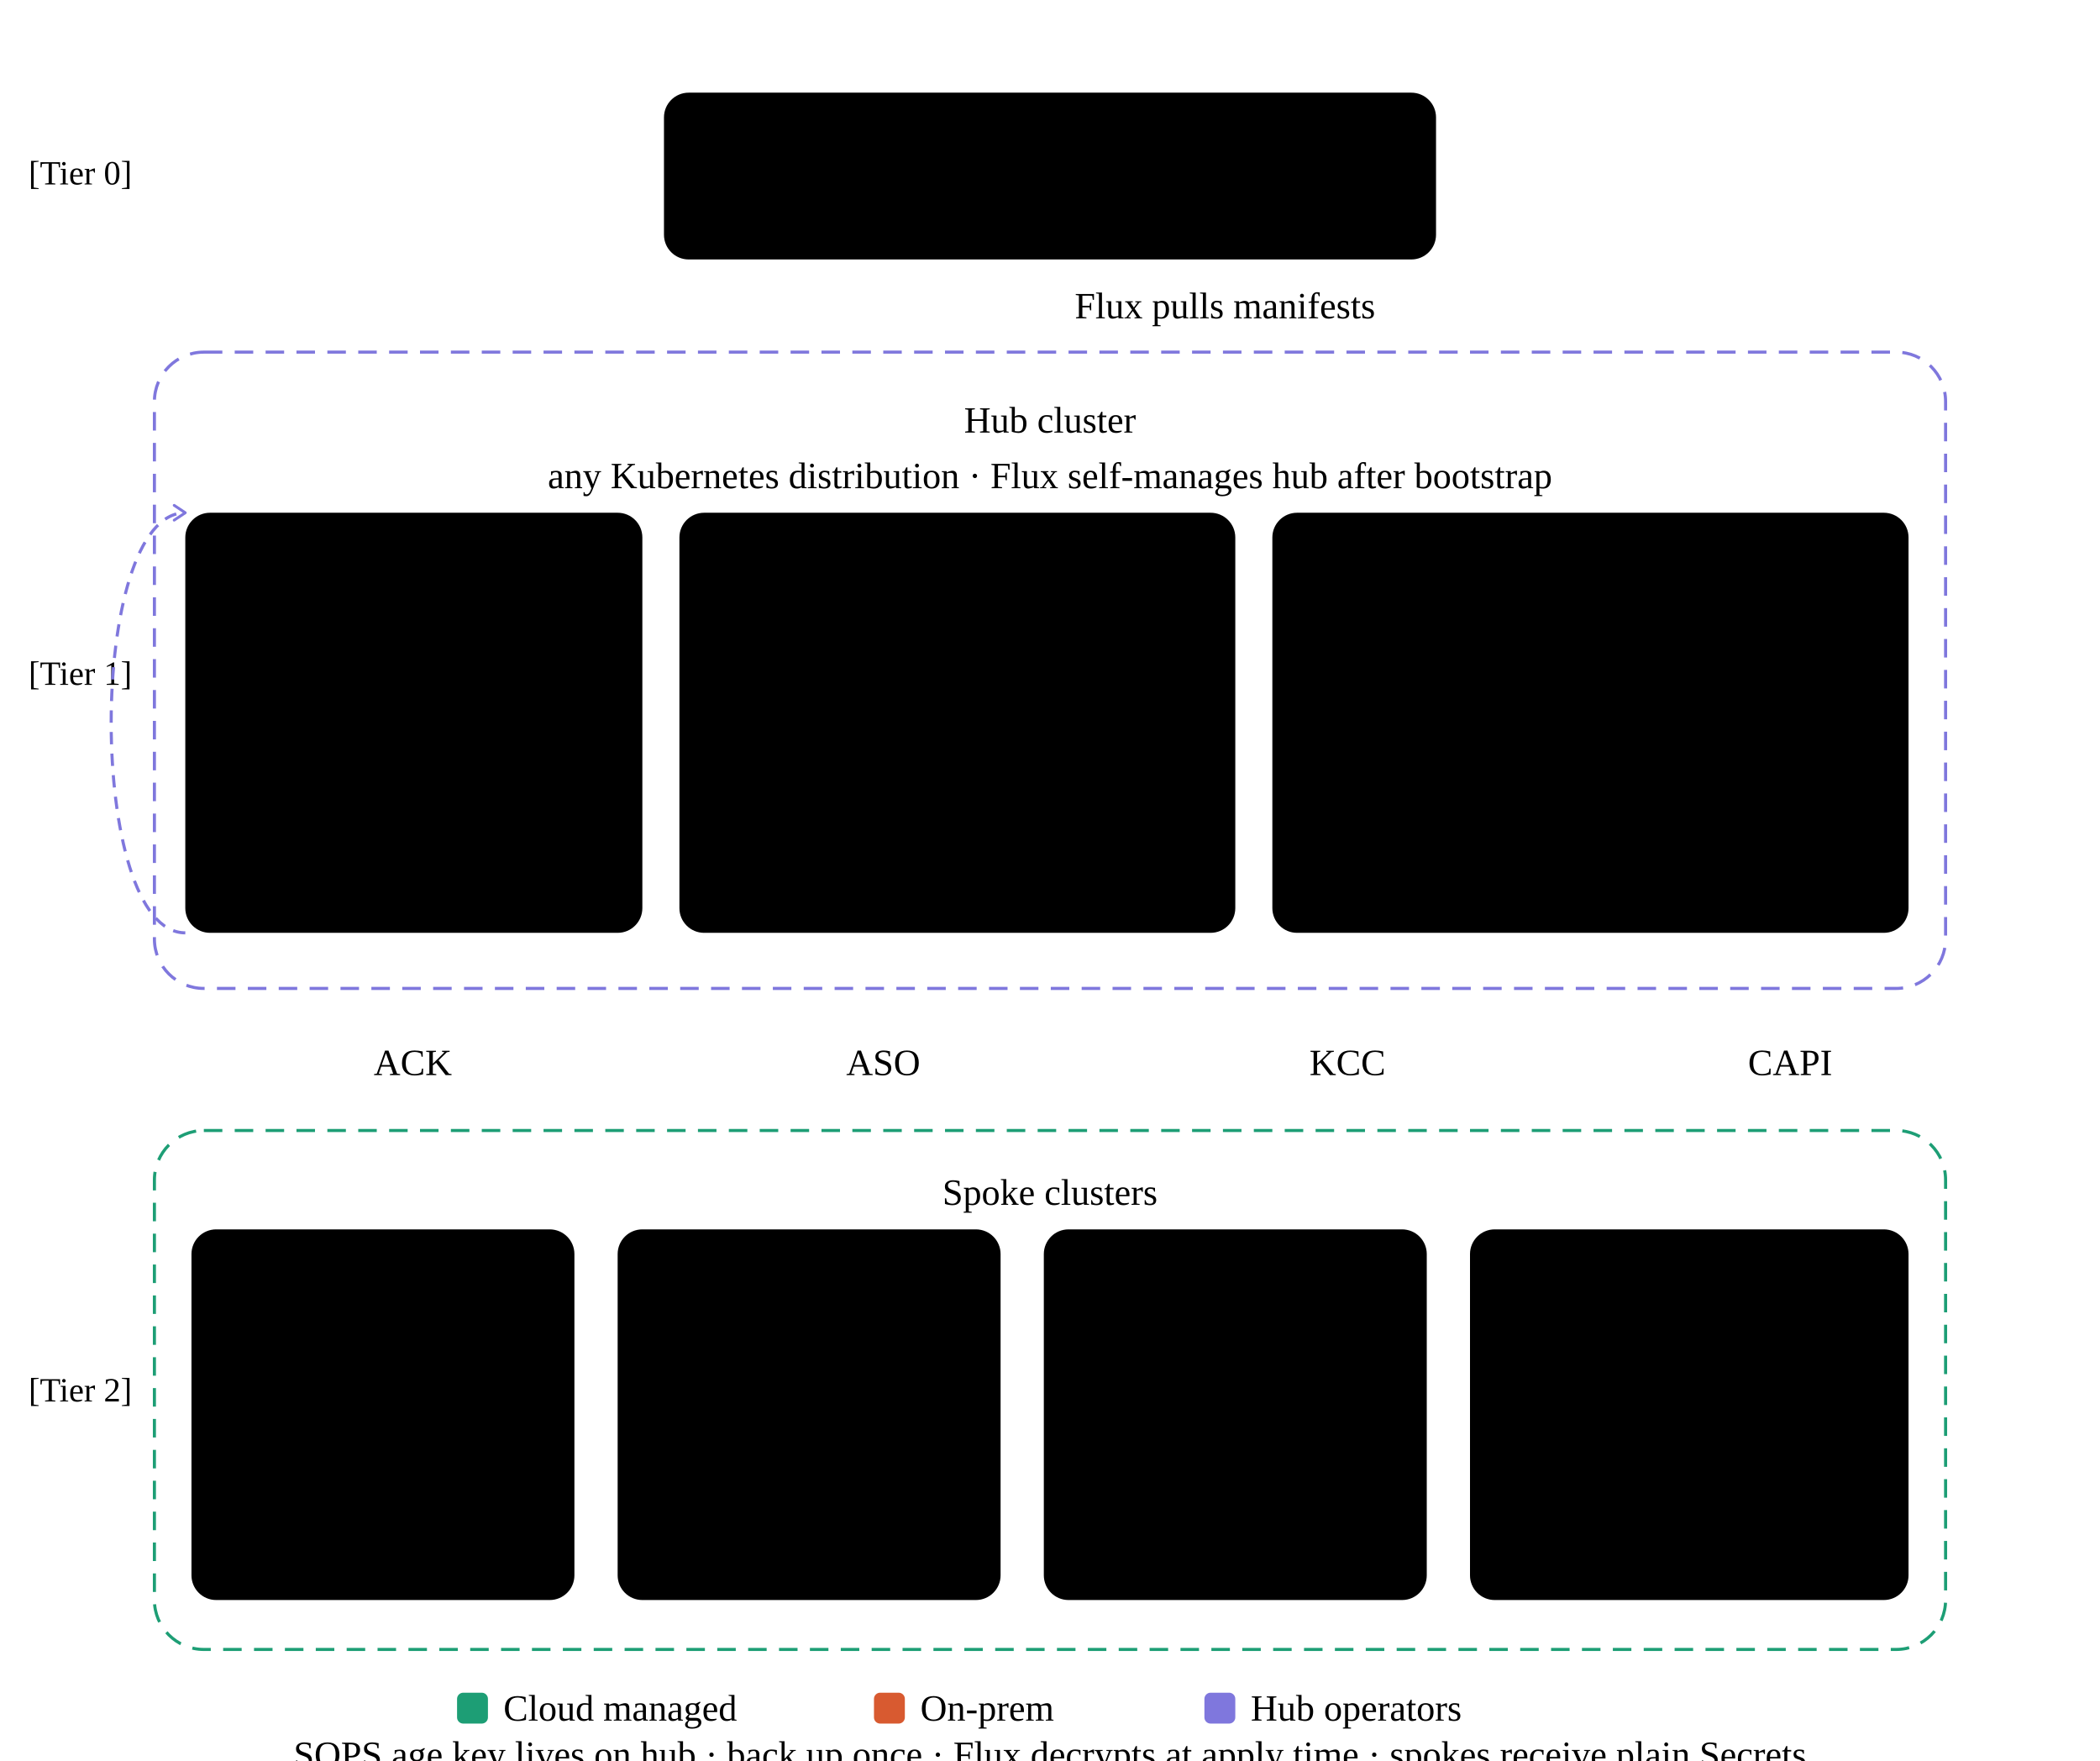
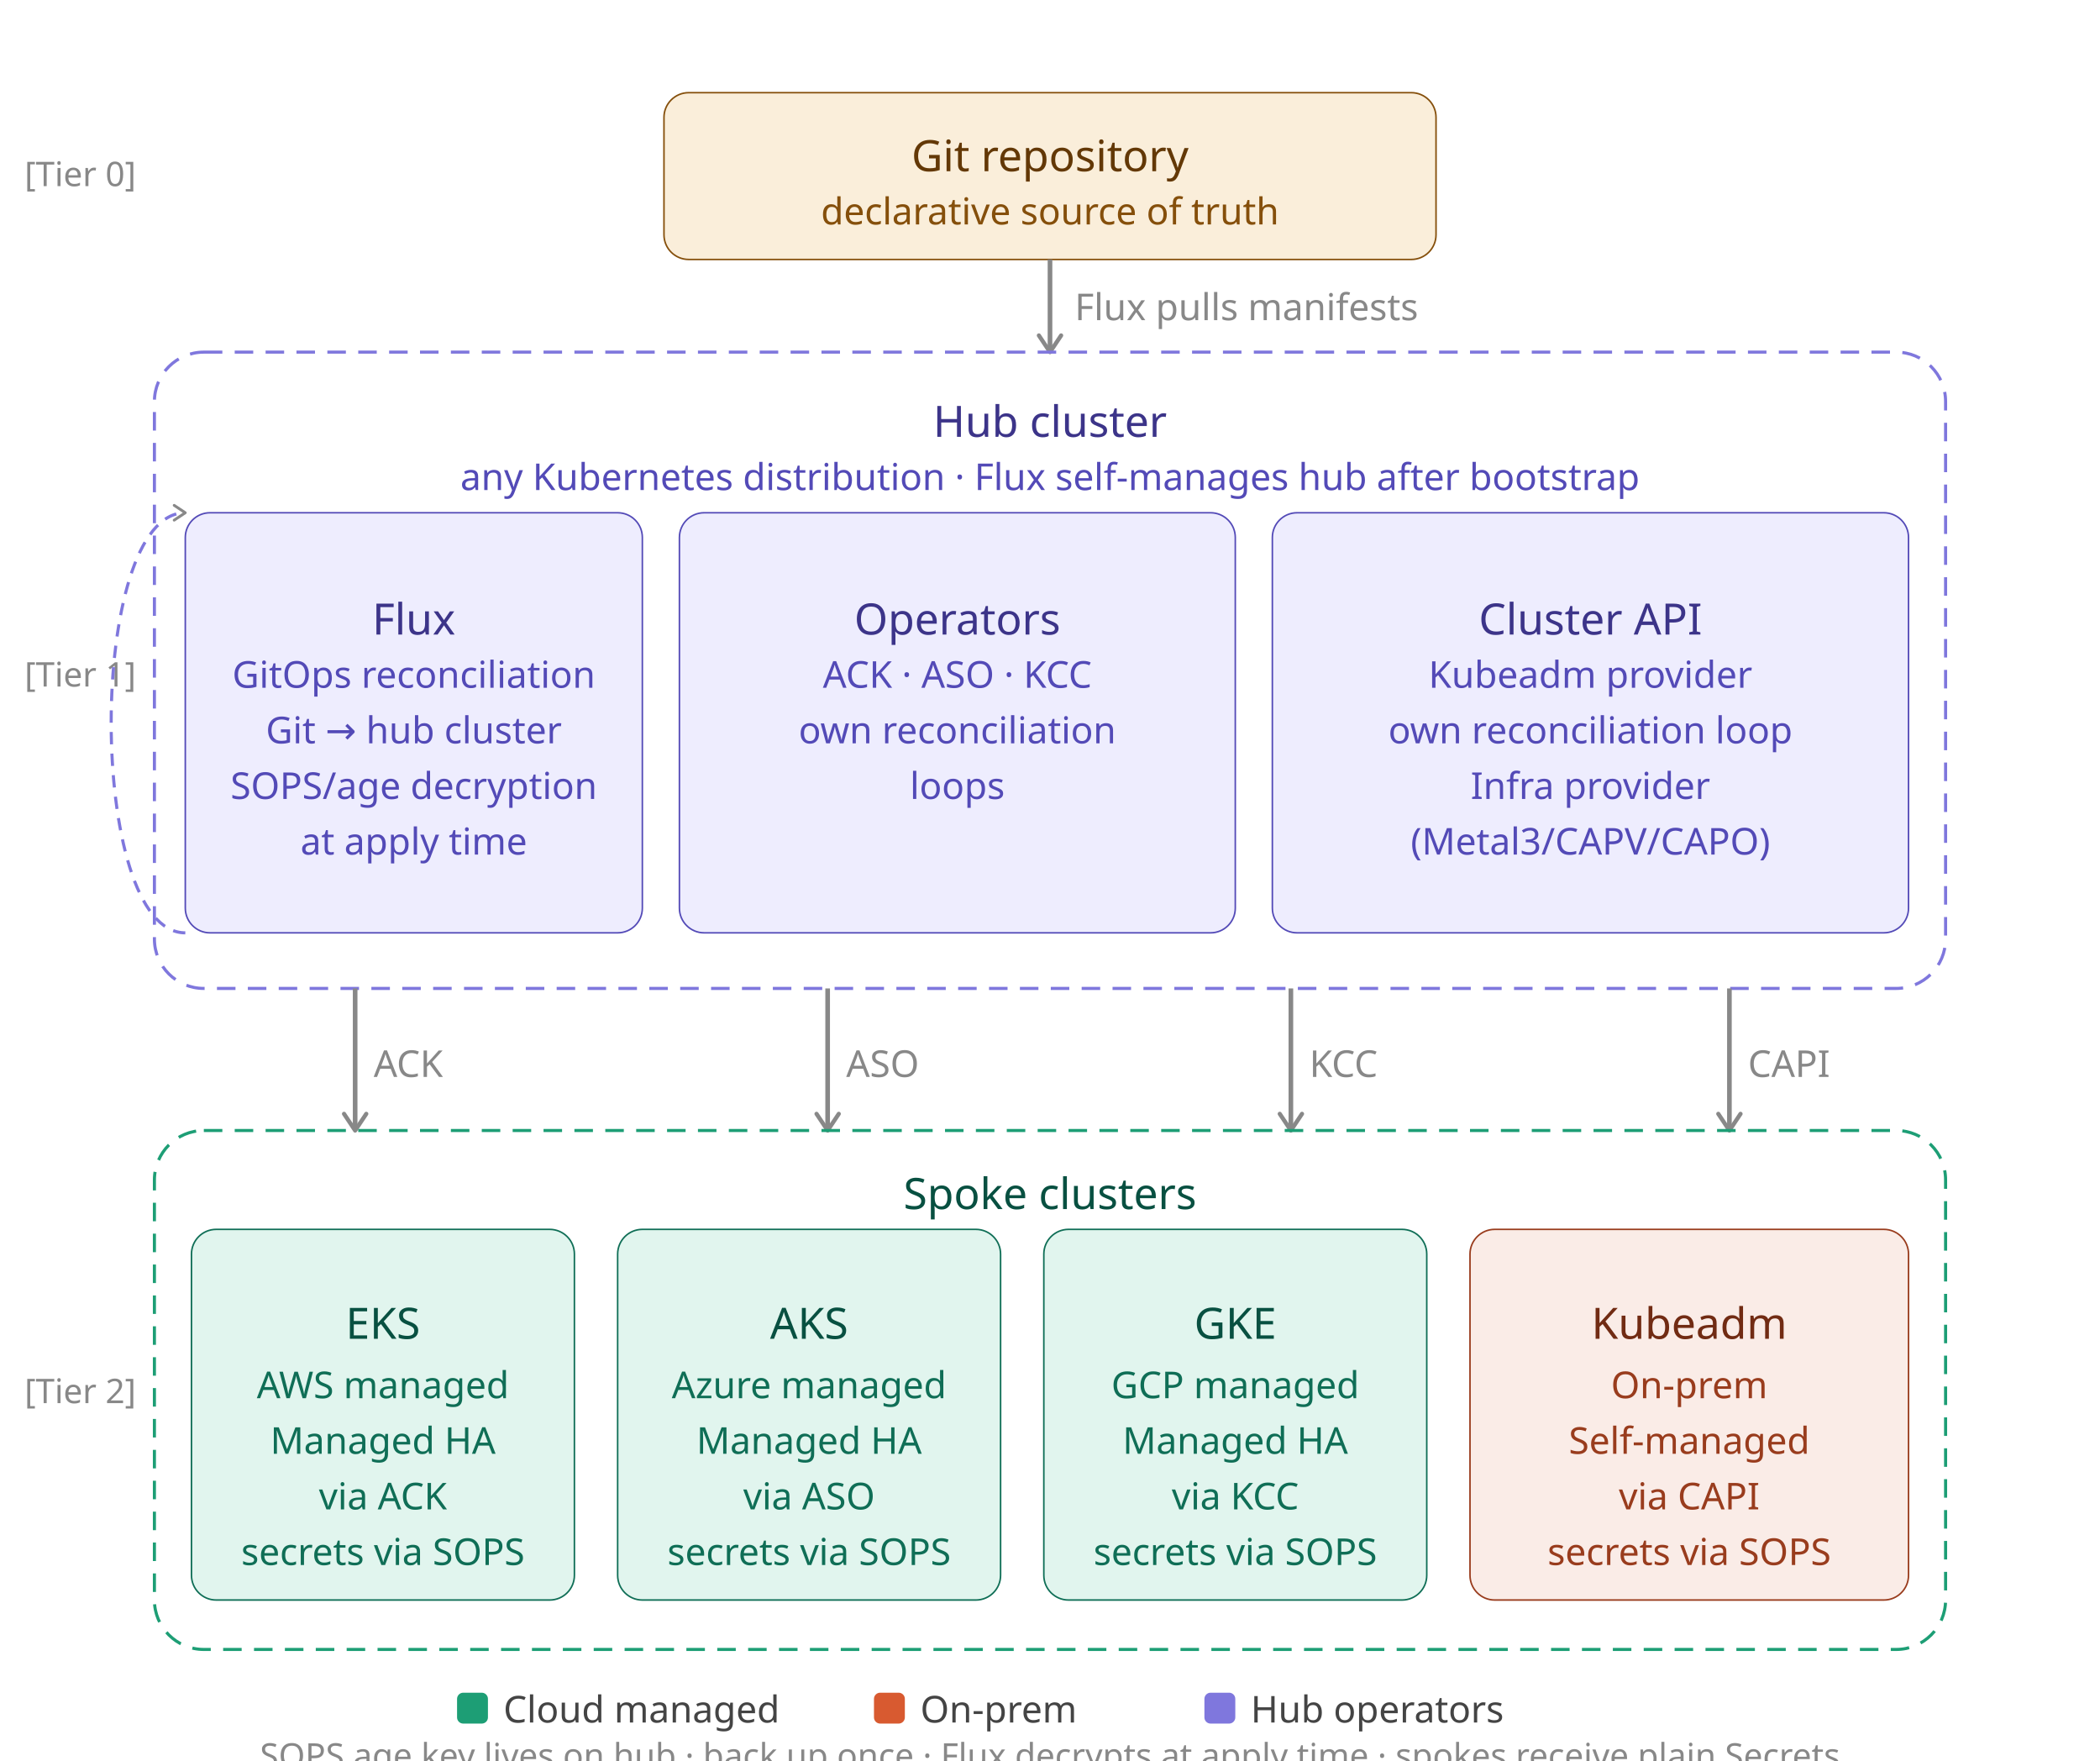
<svg xmlns="http://www.w3.org/2000/svg" width="100%" viewBox="0 0 680 570">
  <defs>
    <marker id="a" viewBox="0 0 10 10" refX="8" refY="5" markerWidth="6" markerHeight="6" orient="auto-start-reverse">
-       <path d="M2 1L8 5L2 9" fill="none" stroke="context-stroke" stroke-width="1.5" stroke-linecap="round" stroke-linejoin="round" />
+       <path d="M2 1L8 5L2 9" fill="none" stroke="#888" stroke-width="1.5" stroke-linecap="round" stroke-linejoin="round" />
    </marker>
  </defs>
-   <text class="ts" x="26" y="56" text-anchor="middle" dominant-baseline="central" style="font-size:11px">[Tier 0]</text>
-   <g class="node c-amber">
-     <rect x="215" y="30" width="250" height="54" rx="8" stroke-width="0.5" />
-     <text class="th" x="340" y="50" text-anchor="middle" dominant-baseline="central">Git repository</text>
-     <text class="ts" x="340" y="68" text-anchor="middle" dominant-baseline="central">declarative source of truth</text>
-   </g>
-   <line x1="340" y1="84" x2="340" y2="114" class="arr" marker-end="url(#a)" />
-   <text class="ts" x="348" y="99" dominant-baseline="central">Flux pulls manifests</text>
-   <text class="ts" x="26" y="218" text-anchor="middle" dominant-baseline="central" style="font-size:11px">[Tier 1]</text>
+   <text x="26" y="56" text-anchor="middle" dominant-baseline="central" font-family="sans-serif" font-size="11" fill="#888">[Tier 0]</text>
+   <rect x="215" y="30" width="250" height="54" rx="8" fill="#FAEEDA" stroke="#854F0B" stroke-width="0.5" />
+   <text x="340" y="50" text-anchor="middle" dominant-baseline="central" font-family="sans-serif" font-size="14" font-weight="500" fill="#633806">Git repository</text>
+   <text x="340" y="68" text-anchor="middle" dominant-baseline="central" font-family="sans-serif" font-size="12" fill="#854F0B">declarative source of truth</text>
+   <line x1="340" y1="84" x2="340" y2="114" stroke="#888" stroke-width="1.5" marker-end="url(#a)" />
+   <text x="348" y="99" dominant-baseline="central" font-family="sans-serif" font-size="12" fill="#888">Flux pulls manifests</text>
+   <text x="26" y="218" text-anchor="middle" dominant-baseline="central" font-family="sans-serif" font-size="11" fill="#888">[Tier 1]</text>
  <rect x="50" y="114" width="580" height="206" rx="16" fill="none" stroke="#7F77DD" stroke-dasharray="6 4" stroke-width="1" />
-   <text class="th" x="340" y="136" text-anchor="middle" dominant-baseline="central">Hub cluster</text>
-   <text class="ts" x="340" y="154" text-anchor="middle" dominant-baseline="central">any Kubernetes distribution · Flux self-manages hub after bootstrap</text>
-   <g class="node c-purple">
-     <rect x="60" y="166" width="148" height="136" rx="8" stroke-width="0.5" />
-     <text class="th" x="134" y="200" text-anchor="middle" dominant-baseline="central">Flux</text>
-     <text class="ts" x="134" y="218" text-anchor="middle" dominant-baseline="central">GitOps reconciliation</text>
-     <text class="ts" x="134" y="236" text-anchor="middle" dominant-baseline="central">Git → hub cluster</text>
-     <text class="ts" x="134" y="254" text-anchor="middle" dominant-baseline="central">SOPS/age decryption</text>
-     <text class="ts" x="134" y="272" text-anchor="middle" dominant-baseline="central">at apply time</text>
-   </g>
+   <text x="340" y="136" text-anchor="middle" dominant-baseline="central" font-family="sans-serif" font-size="14" font-weight="500" fill="#3C3489">Hub cluster</text>
+   <text x="340" y="154" text-anchor="middle" dominant-baseline="central" font-family="sans-serif" font-size="12" fill="#534AB7">any Kubernetes distribution · Flux self-manages hub after bootstrap</text>
+   <rect x="60" y="166" width="148" height="136" rx="8" fill="#EEEDFE" stroke="#534AB7" stroke-width="0.5" />
+   <text x="134" y="200" text-anchor="middle" dominant-baseline="central" font-family="sans-serif" font-size="14" font-weight="500" fill="#3C3489">Flux</text>
+   <text x="134" y="218" text-anchor="middle" dominant-baseline="central" font-family="sans-serif" font-size="12" fill="#534AB7">GitOps reconciliation</text>
+   <text x="134" y="236" text-anchor="middle" dominant-baseline="central" font-family="sans-serif" font-size="12" fill="#534AB7">Git → hub cluster</text>
+   <text x="134" y="254" text-anchor="middle" dominant-baseline="central" font-family="sans-serif" font-size="12" fill="#534AB7">SOPS/age decryption</text>
+   <text x="134" y="272" text-anchor="middle" dominant-baseline="central" font-family="sans-serif" font-size="12" fill="#534AB7">at apply time</text>
  <path d="M 60 302 C 28 302, 28 166, 60 166" fill="none" stroke="#7F77DD" stroke-dasharray="4 3" stroke-width="1" marker-end="url(#a)" />
-   <g class="node c-purple">
-     <rect x="220" y="166" width="180" height="136" rx="8" stroke-width="0.5" />
-     <text class="th" x="310" y="200" text-anchor="middle" dominant-baseline="central">Operators</text>
-     <text class="ts" x="310" y="218" text-anchor="middle" dominant-baseline="central">ACK · ASO · KCC</text>
-     <text class="ts" x="310" y="236" text-anchor="middle" dominant-baseline="central">own reconciliation</text>
-     <text class="ts" x="310" y="254" text-anchor="middle" dominant-baseline="central">loops</text>
-   </g>
-   <g class="node c-purple">
-     <rect x="412" y="166" width="206" height="136" rx="8" stroke-width="0.5" />
-     <text class="th" x="515" y="200" text-anchor="middle" dominant-baseline="central">Cluster API</text>
-     <text class="ts" x="515" y="218" text-anchor="middle" dominant-baseline="central">Kubeadm provider</text>
-     <text class="ts" x="515" y="236" text-anchor="middle" dominant-baseline="central">own reconciliation loop</text>
-     <text class="ts" x="515" y="254" text-anchor="middle" dominant-baseline="central">Infra provider</text>
-     <text class="ts" x="515" y="272" text-anchor="middle" dominant-baseline="central">(Metal3/CAPV/CAPO)</text>
-   </g>
-   <line x1="115" y1="320" x2="115" y2="366" class="arr" marker-end="url(#a)" />
-   <text class="ts" x="121" y="344" dominant-baseline="central">ACK</text>
-   <line x1="268" y1="320" x2="268" y2="366" class="arr" marker-end="url(#a)" />
-   <text class="ts" x="274" y="344" dominant-baseline="central">ASO</text>
-   <line x1="418" y1="320" x2="418" y2="366" class="arr" marker-end="url(#a)" />
-   <text class="ts" x="424" y="344" dominant-baseline="central">KCC</text>
-   <line x1="560" y1="320" x2="560" y2="366" class="arr" marker-end="url(#a)" />
-   <text class="ts" x="566" y="344" dominant-baseline="central">CAPI</text>
-   <text class="ts" x="26" y="450" text-anchor="middle" dominant-baseline="central" style="font-size:11px">[Tier 2]</text>
+   <rect x="220" y="166" width="180" height="136" rx="8" fill="#EEEDFE" stroke="#534AB7" stroke-width="0.5" />
+   <text x="310" y="200" text-anchor="middle" dominant-baseline="central" font-family="sans-serif" font-size="14" font-weight="500" fill="#3C3489">Operators</text>
+   <text x="310" y="218" text-anchor="middle" dominant-baseline="central" font-family="sans-serif" font-size="12" fill="#534AB7">ACK · ASO · KCC</text>
+   <text x="310" y="236" text-anchor="middle" dominant-baseline="central" font-family="sans-serif" font-size="12" fill="#534AB7">own reconciliation</text>
+   <text x="310" y="254" text-anchor="middle" dominant-baseline="central" font-family="sans-serif" font-size="12" fill="#534AB7">loops</text>
+   <rect x="412" y="166" width="206" height="136" rx="8" fill="#EEEDFE" stroke="#534AB7" stroke-width="0.5" />
+   <text x="515" y="200" text-anchor="middle" dominant-baseline="central" font-family="sans-serif" font-size="14" font-weight="500" fill="#3C3489">Cluster API</text>
+   <text x="515" y="218" text-anchor="middle" dominant-baseline="central" font-family="sans-serif" font-size="12" fill="#534AB7">Kubeadm provider</text>
+   <text x="515" y="236" text-anchor="middle" dominant-baseline="central" font-family="sans-serif" font-size="12" fill="#534AB7">own reconciliation loop</text>
+   <text x="515" y="254" text-anchor="middle" dominant-baseline="central" font-family="sans-serif" font-size="12" fill="#534AB7">Infra provider</text>
+   <text x="515" y="272" text-anchor="middle" dominant-baseline="central" font-family="sans-serif" font-size="12" fill="#534AB7">(Metal3/CAPV/CAPO)</text>
+   <line x1="115" y1="320" x2="115" y2="366" stroke="#888" stroke-width="1.5" marker-end="url(#a)" />
+   <text x="121" y="344" dominant-baseline="central" font-family="sans-serif" font-size="12" fill="#888">ACK</text>
+   <line x1="268" y1="320" x2="268" y2="366" stroke="#888" stroke-width="1.5" marker-end="url(#a)" />
+   <text x="274" y="344" dominant-baseline="central" font-family="sans-serif" font-size="12" fill="#888">ASO</text>
+   <line x1="418" y1="320" x2="418" y2="366" stroke="#888" stroke-width="1.5" marker-end="url(#a)" />
+   <text x="424" y="344" dominant-baseline="central" font-family="sans-serif" font-size="12" fill="#888">KCC</text>
+   <line x1="560" y1="320" x2="560" y2="366" stroke="#888" stroke-width="1.5" marker-end="url(#a)" />
+   <text x="566" y="344" dominant-baseline="central" font-family="sans-serif" font-size="12" fill="#888">CAPI</text>
+   <text x="26" y="450" text-anchor="middle" dominant-baseline="central" font-family="sans-serif" font-size="11" fill="#888">[Tier 2]</text>
  <rect x="50" y="366" width="580" height="168" rx="16" fill="none" stroke="#1D9E75" stroke-dasharray="6 4" stroke-width="1" />
-   <text class="th" x="340" y="386" text-anchor="middle" dominant-baseline="central">Spoke clusters</text>
-   <g class="node c-teal">
-     <rect x="62" y="398" width="124" height="120" rx="8" stroke-width="0.5" />
-     <text class="th" x="124" y="428" text-anchor="middle" dominant-baseline="central">EKS</text>
-     <text class="ts" x="124" y="448" text-anchor="middle" dominant-baseline="central">AWS managed</text>
-     <text class="ts" x="124" y="466" text-anchor="middle" dominant-baseline="central">Managed HA</text>
-     <text class="ts" x="124" y="484" text-anchor="middle" dominant-baseline="central">via ACK</text>
-     <text class="ts" x="124" y="502" text-anchor="middle" dominant-baseline="central">secrets via SOPS</text>
-   </g>
-   <g class="node c-teal">
-     <rect x="200" y="398" width="124" height="120" rx="8" stroke-width="0.5" />
-     <text class="th" x="262" y="428" text-anchor="middle" dominant-baseline="central">AKS</text>
-     <text class="ts" x="262" y="448" text-anchor="middle" dominant-baseline="central">Azure managed</text>
-     <text class="ts" x="262" y="466" text-anchor="middle" dominant-baseline="central">Managed HA</text>
-     <text class="ts" x="262" y="484" text-anchor="middle" dominant-baseline="central">via ASO</text>
-     <text class="ts" x="262" y="502" text-anchor="middle" dominant-baseline="central">secrets via SOPS</text>
-   </g>
-   <g class="node c-teal">
-     <rect x="338" y="398" width="124" height="120" rx="8" stroke-width="0.5" />
-     <text class="th" x="400" y="428" text-anchor="middle" dominant-baseline="central">GKE</text>
-     <text class="ts" x="400" y="448" text-anchor="middle" dominant-baseline="central">GCP managed</text>
-     <text class="ts" x="400" y="466" text-anchor="middle" dominant-baseline="central">Managed HA</text>
-     <text class="ts" x="400" y="484" text-anchor="middle" dominant-baseline="central">via KCC</text>
-     <text class="ts" x="400" y="502" text-anchor="middle" dominant-baseline="central">secrets via SOPS</text>
-   </g>
-   <g class="node c-coral">
-     <rect x="476" y="398" width="142" height="120" rx="8" stroke-width="0.5" />
-     <text class="th" x="547" y="428" text-anchor="middle" dominant-baseline="central">Kubeadm</text>
-     <text class="ts" x="547" y="448" text-anchor="middle" dominant-baseline="central">On-prem</text>
-     <text class="ts" x="547" y="466" text-anchor="middle" dominant-baseline="central">Self-managed</text>
-     <text class="ts" x="547" y="484" text-anchor="middle" dominant-baseline="central">via CAPI</text>
-     <text class="ts" x="547" y="502" text-anchor="middle" dominant-baseline="central">secrets via SOPS</text>
-   </g>
+   <text x="340" y="386" text-anchor="middle" dominant-baseline="central" font-family="sans-serif" font-size="14" font-weight="500" fill="#085041">Spoke clusters</text>
+   <rect x="62" y="398" width="124" height="120" rx="8" fill="#E1F5EE" stroke="#0F6E56" stroke-width="0.5" />
+   <text x="124" y="428" text-anchor="middle" dominant-baseline="central" font-family="sans-serif" font-size="14" font-weight="500" fill="#085041">EKS</text>
+   <text x="124" y="448" text-anchor="middle" dominant-baseline="central" font-family="sans-serif" font-size="12" fill="#0F6E56">AWS managed</text>
+   <text x="124" y="466" text-anchor="middle" dominant-baseline="central" font-family="sans-serif" font-size="12" fill="#0F6E56">Managed HA</text>
+   <text x="124" y="484" text-anchor="middle" dominant-baseline="central" font-family="sans-serif" font-size="12" fill="#0F6E56">via ACK</text>
+   <text x="124" y="502" text-anchor="middle" dominant-baseline="central" font-family="sans-serif" font-size="12" fill="#0F6E56">secrets via SOPS</text>
+   <rect x="200" y="398" width="124" height="120" rx="8" fill="#E1F5EE" stroke="#0F6E56" stroke-width="0.5" />
+   <text x="262" y="428" text-anchor="middle" dominant-baseline="central" font-family="sans-serif" font-size="14" font-weight="500" fill="#085041">AKS</text>
+   <text x="262" y="448" text-anchor="middle" dominant-baseline="central" font-family="sans-serif" font-size="12" fill="#0F6E56">Azure managed</text>
+   <text x="262" y="466" text-anchor="middle" dominant-baseline="central" font-family="sans-serif" font-size="12" fill="#0F6E56">Managed HA</text>
+   <text x="262" y="484" text-anchor="middle" dominant-baseline="central" font-family="sans-serif" font-size="12" fill="#0F6E56">via ASO</text>
+   <text x="262" y="502" text-anchor="middle" dominant-baseline="central" font-family="sans-serif" font-size="12" fill="#0F6E56">secrets via SOPS</text>
+   <rect x="338" y="398" width="124" height="120" rx="8" fill="#E1F5EE" stroke="#0F6E56" stroke-width="0.5" />
+   <text x="400" y="428" text-anchor="middle" dominant-baseline="central" font-family="sans-serif" font-size="14" font-weight="500" fill="#085041">GKE</text>
+   <text x="400" y="448" text-anchor="middle" dominant-baseline="central" font-family="sans-serif" font-size="12" fill="#0F6E56">GCP managed</text>
+   <text x="400" y="466" text-anchor="middle" dominant-baseline="central" font-family="sans-serif" font-size="12" fill="#0F6E56">Managed HA</text>
+   <text x="400" y="484" text-anchor="middle" dominant-baseline="central" font-family="sans-serif" font-size="12" fill="#0F6E56">via KCC</text>
+   <text x="400" y="502" text-anchor="middle" dominant-baseline="central" font-family="sans-serif" font-size="12" fill="#0F6E56">secrets via SOPS</text>
+   <rect x="476" y="398" width="142" height="120" rx="8" fill="#FAECE7" stroke="#993C1D" stroke-width="0.5" />
+   <text x="547" y="428" text-anchor="middle" dominant-baseline="central" font-family="sans-serif" font-size="14" font-weight="500" fill="#712B13">Kubeadm</text>
+   <text x="547" y="448" text-anchor="middle" dominant-baseline="central" font-family="sans-serif" font-size="12" fill="#993C1D">On-prem</text>
+   <text x="547" y="466" text-anchor="middle" dominant-baseline="central" font-family="sans-serif" font-size="12" fill="#993C1D">Self-managed</text>
+   <text x="547" y="484" text-anchor="middle" dominant-baseline="central" font-family="sans-serif" font-size="12" fill="#993C1D">via CAPI</text>
+   <text x="547" y="502" text-anchor="middle" dominant-baseline="central" font-family="sans-serif" font-size="12" fill="#993C1D">secrets via SOPS</text>
  <rect x="148" y="548" width="10" height="10" rx="2" fill="#1D9E75" />
-   <text class="ts" x="163" y="553" dominant-baseline="central">Cloud managed</text>
+   <text x="163" y="553" dominant-baseline="central" font-family="sans-serif" font-size="12" fill="#444">Cloud managed</text>
  <rect x="283" y="548" width="10" height="10" rx="2" fill="#D85A30" />
-   <text class="ts" x="298" y="553" dominant-baseline="central">On-prem</text>
+   <text x="298" y="553" dominant-baseline="central" font-family="sans-serif" font-size="12" fill="#444">On-prem</text>
  <rect x="390" y="548" width="10" height="10" rx="2" fill="#7F77DD" />
-   <text class="ts" x="405" y="553" dominant-baseline="central">Hub operators</text>
-   <text class="ts" x="340" y="568" text-anchor="middle" dominant-baseline="central">SOPS age key lives on hub · back up once · Flux decrypts at apply time · spokes receive plain Secrets</text>
+   <text x="405" y="553" dominant-baseline="central" font-family="sans-serif" font-size="12" fill="#444">Hub operators</text>
+   <text x="340" y="568" text-anchor="middle" dominant-baseline="central" font-family="sans-serif" font-size="11" fill="#888">SOPS age key lives on hub · back up once · Flux decrypts at apply time · spokes receive plain Secrets</text>
</svg>
